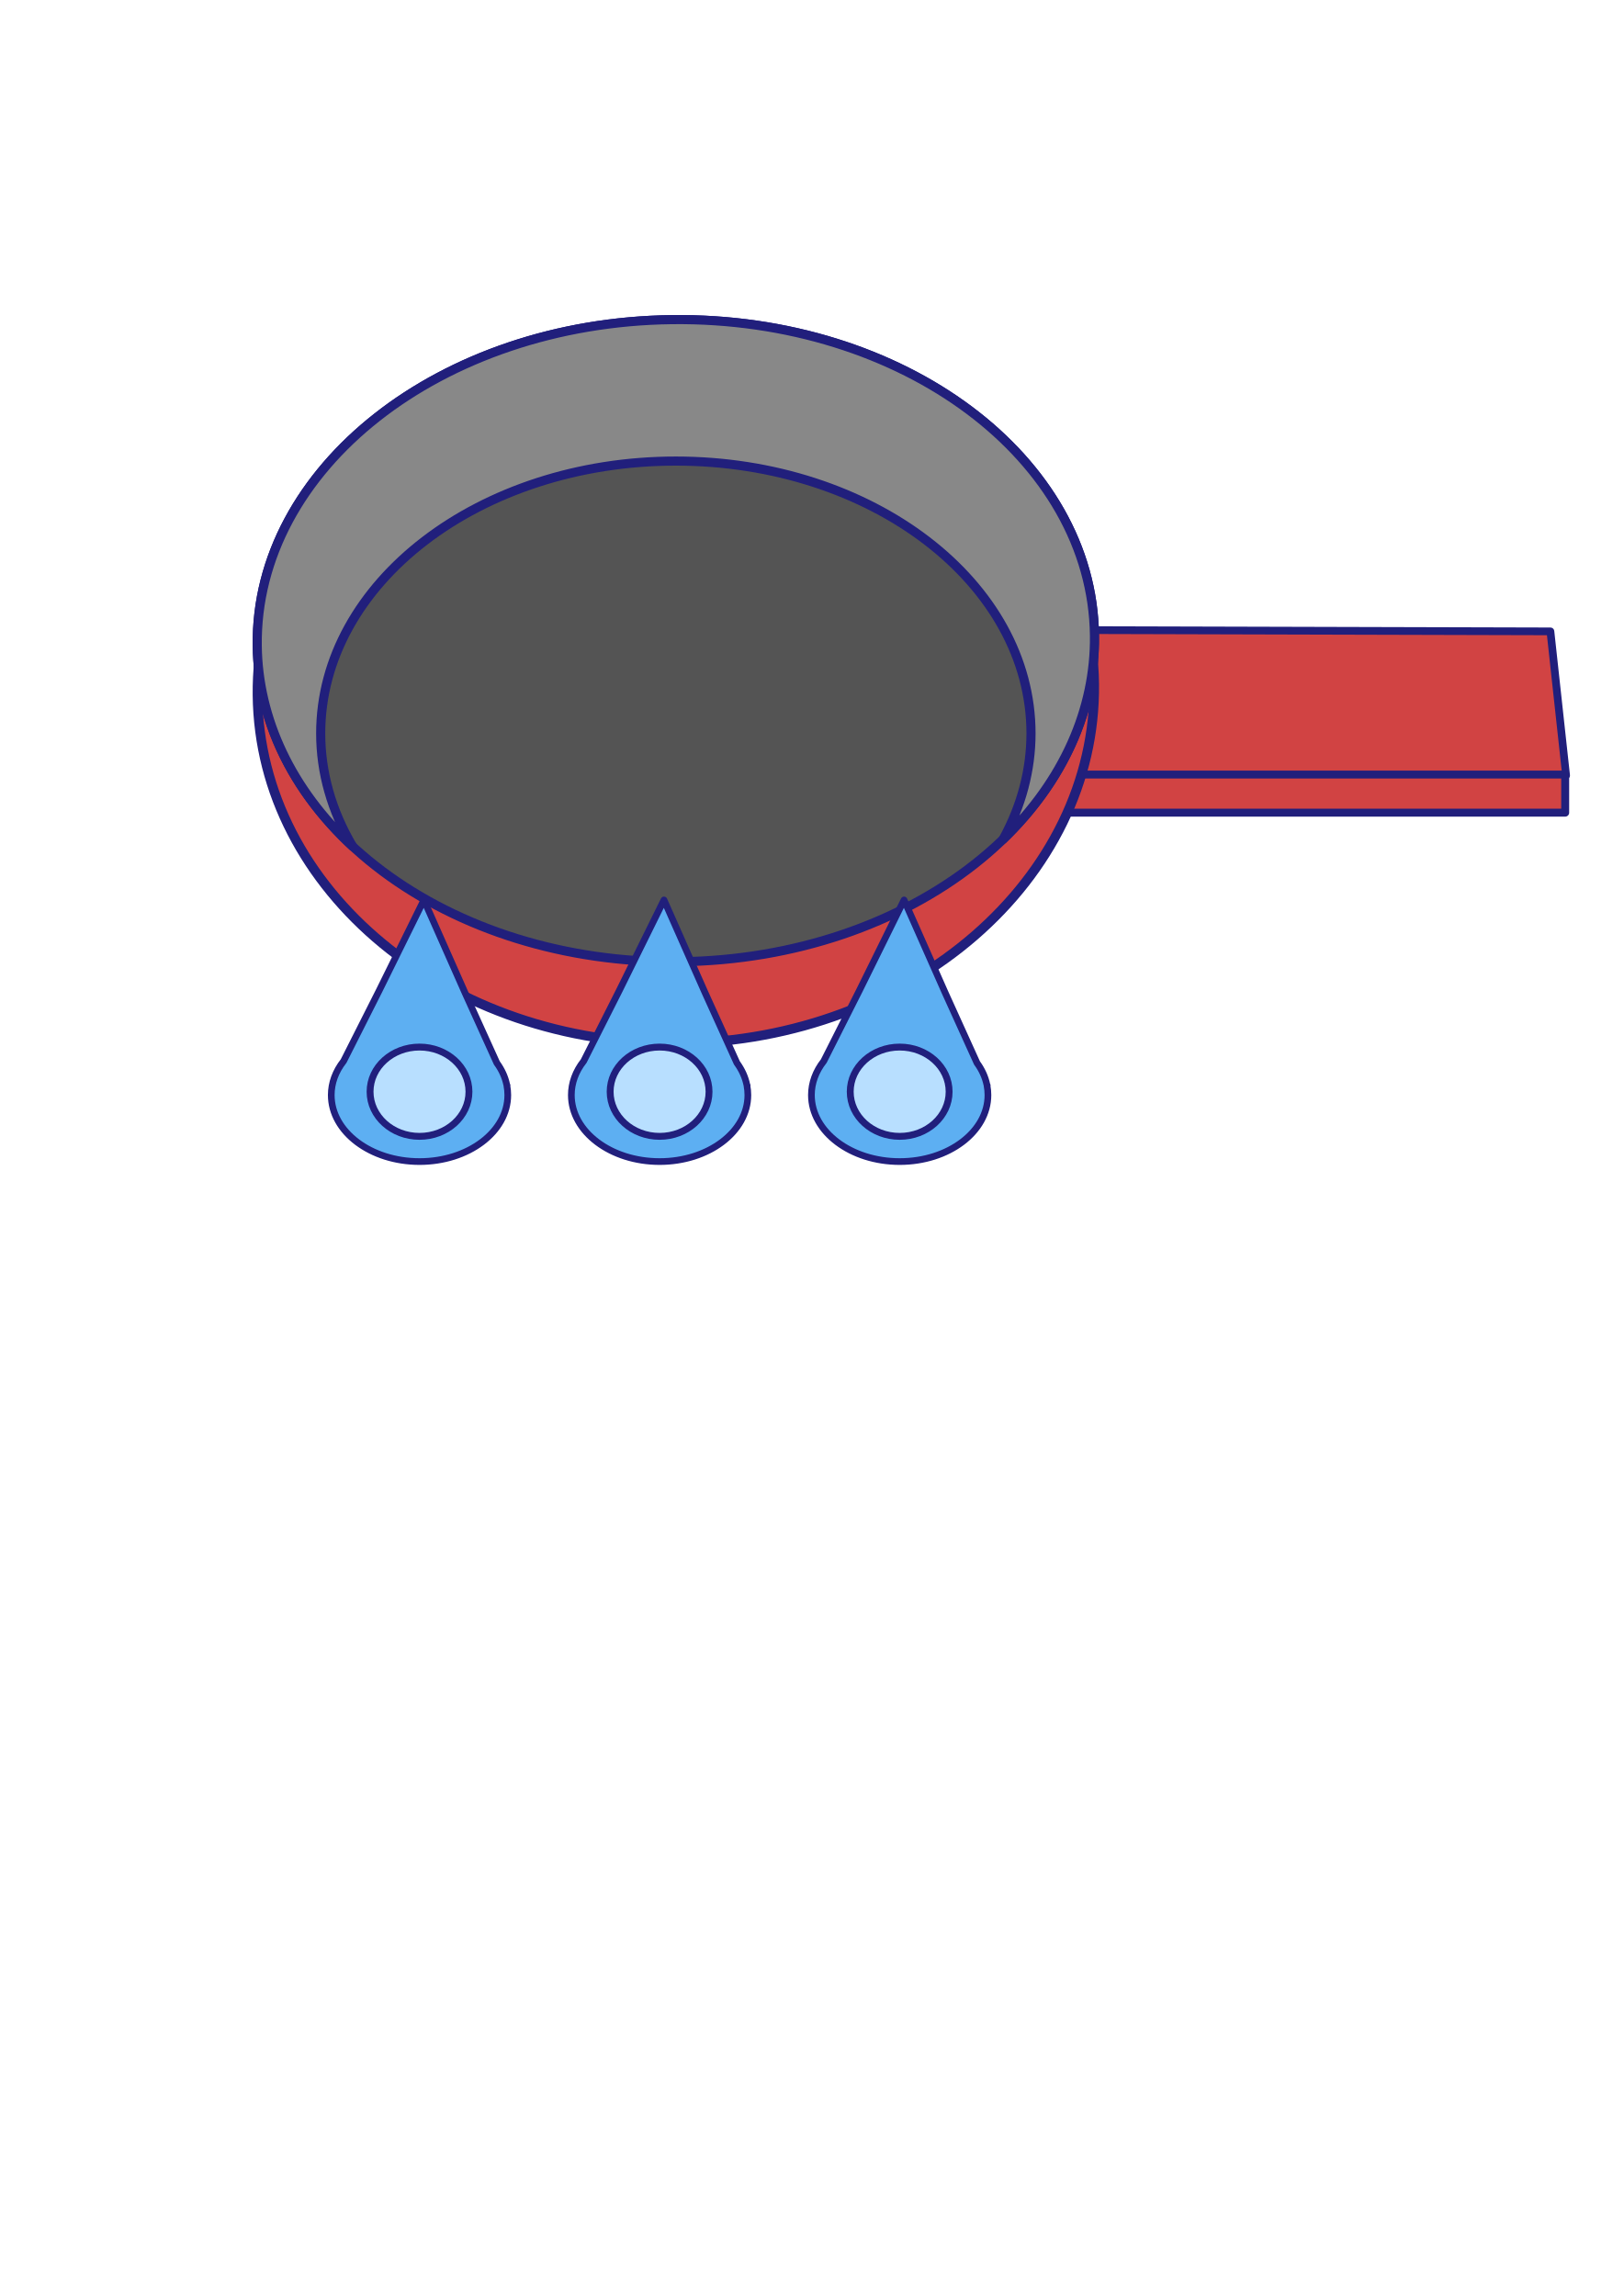
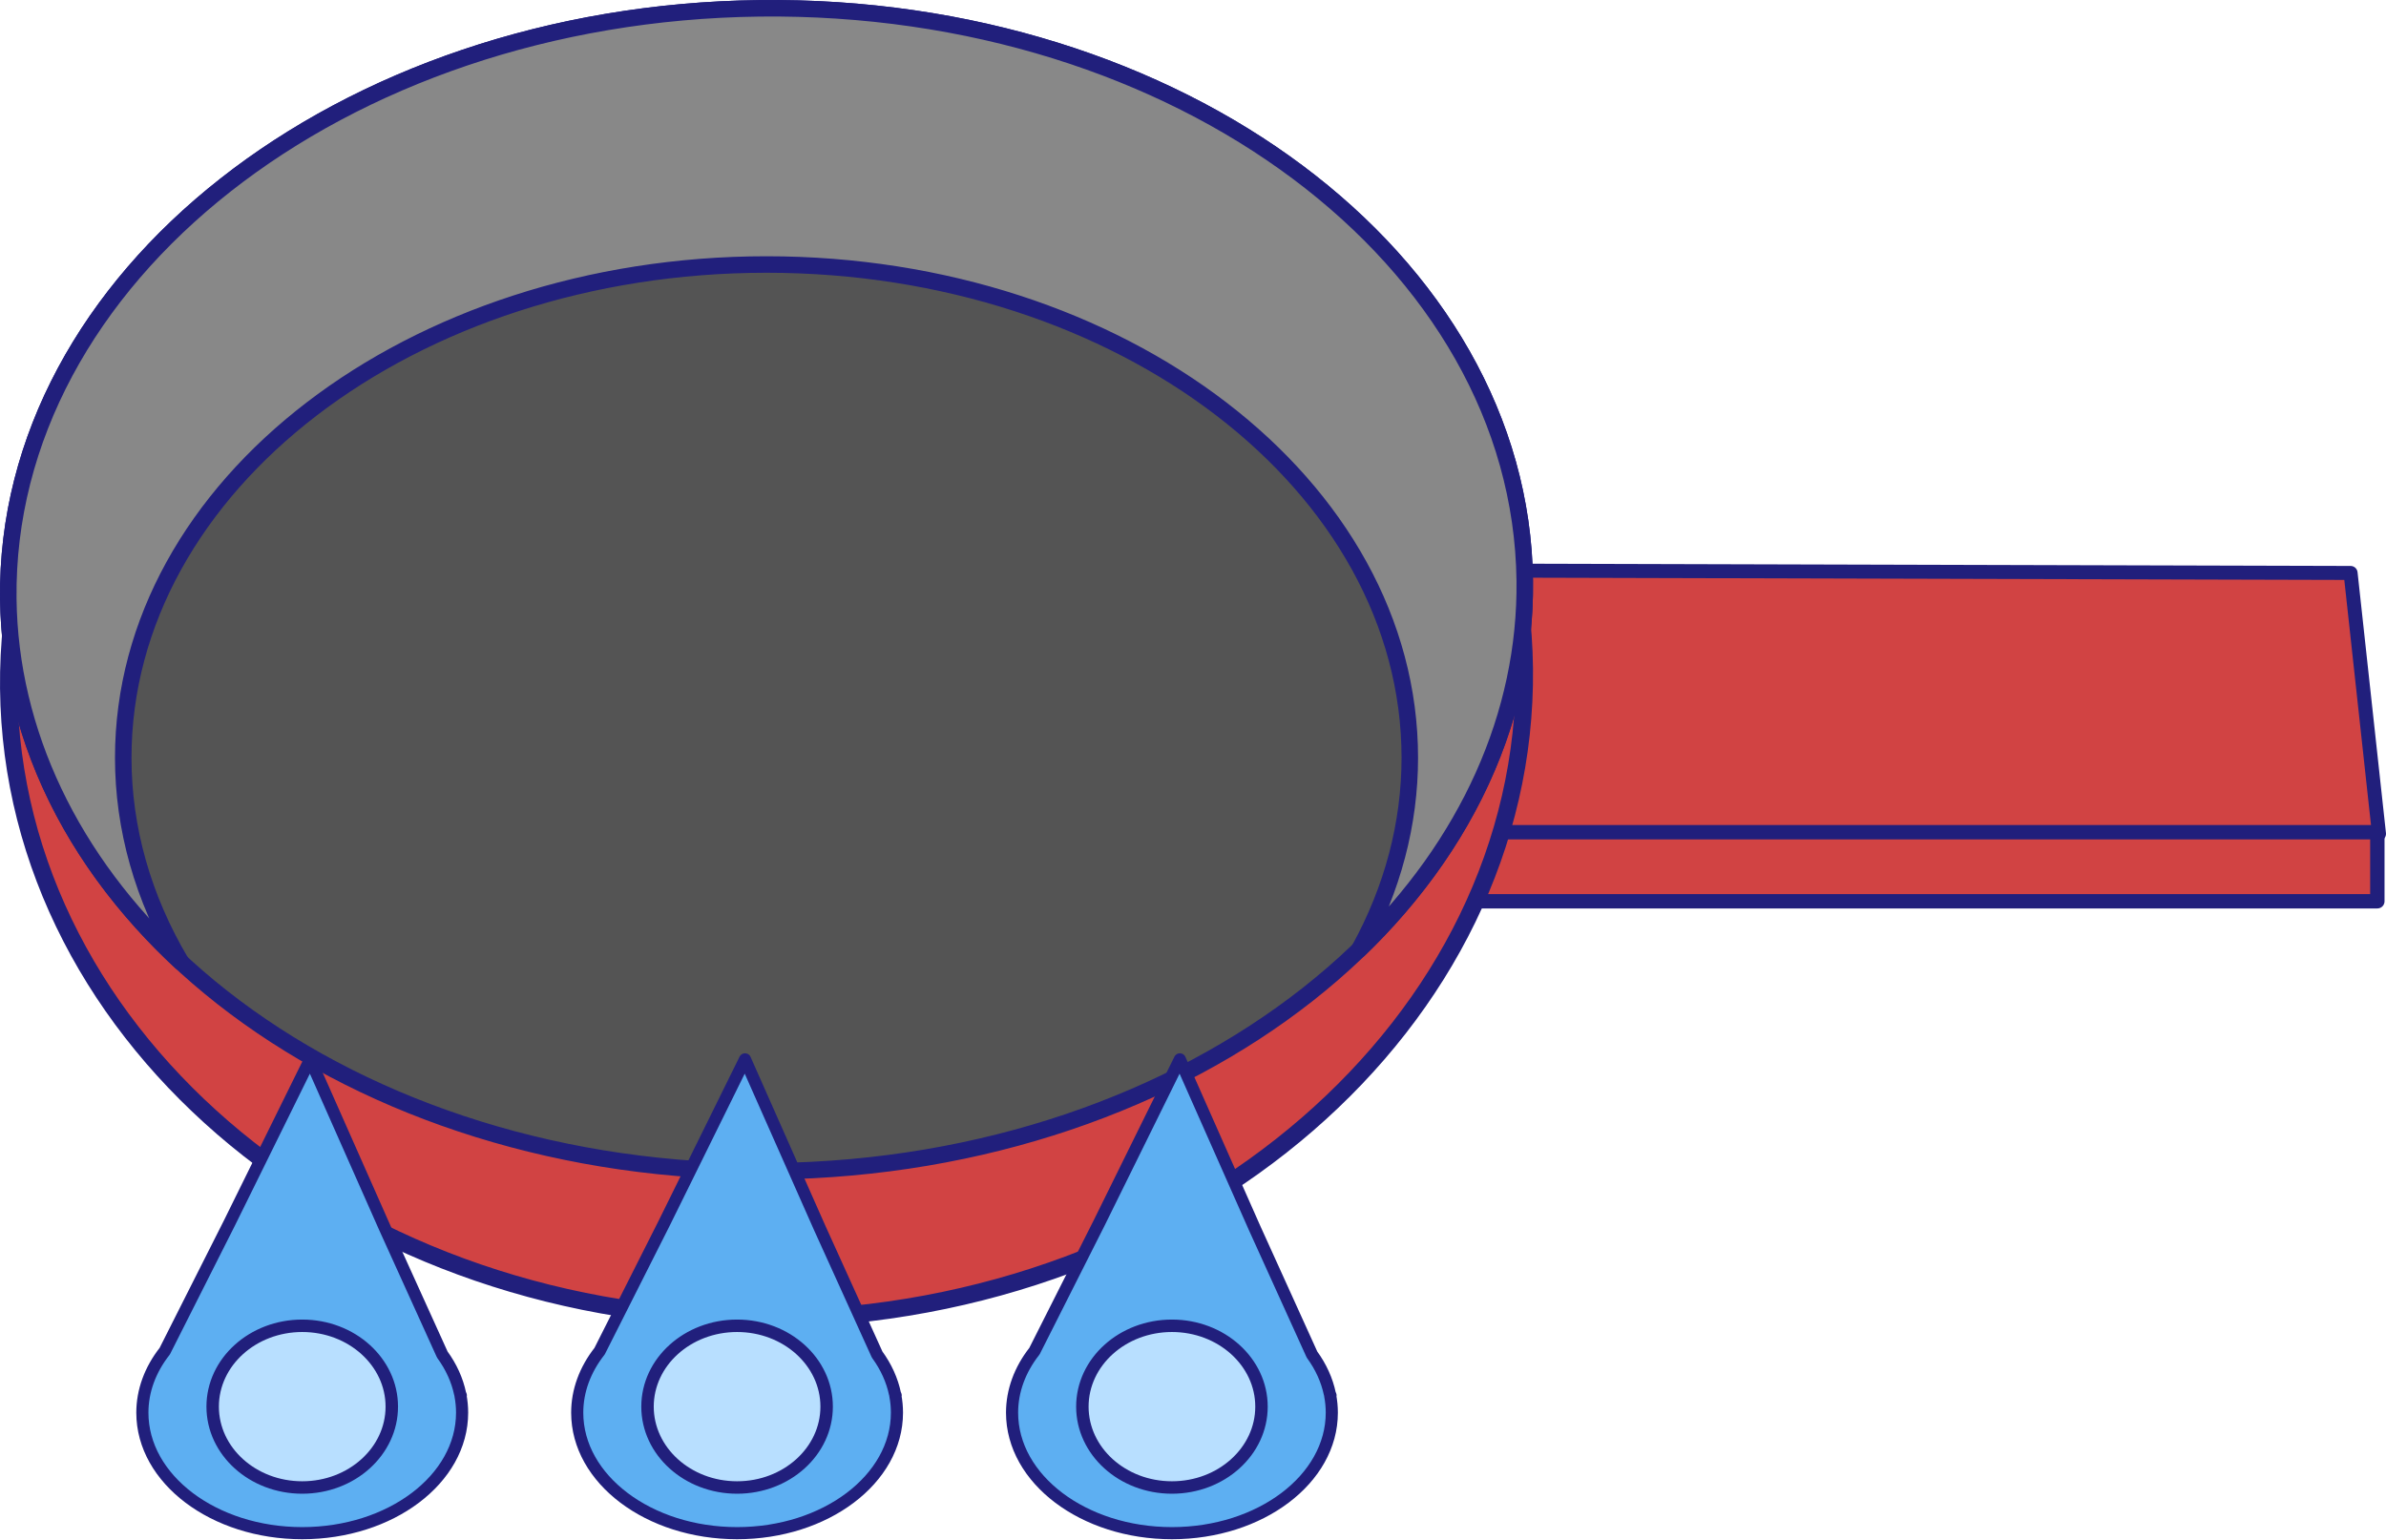
- <svg xmlns="http://www.w3.org/2000/svg" width="210mm" height="297mm" viewBox="0 0 210 297" version="1.1" id="svg1">
+ <svg xmlns="http://www.w3.org/2000/svg" width="170.373mm" height="109.938mm" viewBox="0 0 170.373 109.938" version="1.1" id="svg1">
  <defs id="defs1" />
-   <path id="rect4" style="fill:#d14343;stroke:#211f7c;stroke-linejoin:round" d="m 133.189,81.488 67.332,0.184 2.029,18.632 h -73.051 z" />
-   <rect style="fill:#d14343;fill-opacity:1;stroke:#211f7c;stroke-width:1.026;stroke-linejoin:round" id="rect5" width="66.499" height="4.931" x="135.933" y="100.192" ry="0" />
-   <ellipse style="fill:#d14343;fill-opacity:1;stroke:#211f7c;stroke-width:1.237;stroke-linejoin:round" id="ellipse4" cx="86.428" cy="90.371" rx="54.117" ry="45.746" transform="matrix(0.9999115,-0.01330301,0.01095383,0.99994,0,0)" />
-   <ellipse style="fill:#545454;fill-opacity:1;stroke:#211f7c;stroke-width:1.179;stroke-linejoin:round" id="ellipse3" cx="86.403" cy="83.925" rx="54.146" ry="41.533" transform="rotate(-0.6916585)" />
-   <path id="ellipse2" style="fill:#888888;fill-opacity:1;stroke:#211f7c;stroke-width:1.179;stroke-linejoin:round" d="M 86.403 42.391 A 54.146 41.533 5.7763581e-14 0 0 32.258 83.925 A 54.146 41.533 5.7763581e-14 0 0 44.284 110.024 A 45.934 35.234 0.692 0 1 40.328 95.371 A 45.934 35.234 0.692 0 1 86.684 60.693 A 45.934 35.234 0.692 0 1 132.189 96.48 A 45.934 35.234 0.692 0 1 128.413 110.128 A 54.146 41.533 5.7763581e-14 0 0 140.549 83.925 A 54.146 41.533 5.7763581e-14 0 0 86.403 42.391 z " transform="rotate(-0.6916585)" />
-   <g id="layer1" />
-   <g id="g6" transform="translate(1.5875,-0.3106218)">
+   <path id="rect4" style="fill:#d14343;stroke:#211f7c;stroke-linejoin:round" d="m 100.512,40.738 67.332,0.184 2.029,18.632 H 96.823 Z" />
+   <rect style="fill:#d14343;fill-opacity:1;stroke:#211f7c;stroke-width:1.026;stroke-linejoin:round" id="rect5" width="66.499" height="4.931" x="103.256" y="59.441" ry="0" />
+   <ellipse style="fill:#d14343;fill-opacity:1;stroke:#211f7c;stroke-width:1.237;stroke-linejoin:round" id="ellipse4" cx="54.199" cy="49.189" rx="54.117" ry="45.746" transform="matrix(0.9999115,-0.01330301,0.01095383,0.99994,0,0)" />
+   <ellipse style="fill:#545454;fill-opacity:1;stroke:#211f7c;stroke-width:1.179;stroke-linejoin:round" id="ellipse3" cx="54.221" cy="42.783" rx="54.146" ry="41.533" transform="rotate(-0.6916585)" />
+   <path id="ellipse2" style="fill:#888888;fill-opacity:1;stroke:#211f7c;stroke-width:1.179;stroke-linejoin:round" d="M 54.232,0.595 A 41.533,54.146 89.308 0 0 0.592,42.779 41.533,54.146 89.308 0 0 12.932,68.731 45.934,35.234 0 0 1 8.8,54.126 45.934,35.234 0 0 1 54.733,18.892 45.934,35.234 0 0 1 100.667,54.126 45.934,35.234 0 0 1 97.056,67.82 41.533,54.146 89.308 0 0 108.875,41.471 41.533,54.146 89.308 0 0 54.232,0.595 Z" />
+   <g id="layer1" transform="translate(-32.67682,-40.75053)" />
+   <g id="g6" transform="translate(-31.08932,-41.06116)">
    <path id="path5" style="fill:#5daff2;fill-opacity:1;stroke:#211f7c;stroke-width:0.866;stroke-linejoin:round" d="m 53.237,116.725 -5.781,11.719 -4.603,9.124 a 11.416,8.607 0 0 0 -1.598,4.391 11.416,8.607 0 0 0 11.415,8.607 11.416,8.607 0 0 0 11.416,-8.607 11.416,8.607 0 0 0 -0.118,-1.233 l 0.026,8.1e-4 -0.046,-0.101 v -8e-4 a 11.416,8.607 0 0 0 -1.277,-2.816 11.416,8.607 0 0 0 -9.31e-4,-0.002 l -4.103,-9.049 z" />
    <ellipse style="fill:#b8dfff;fill-opacity:1;stroke:#211f7c;stroke-width:0.889;stroke-linejoin:round;stroke-dasharray:none" id="path6" cx="52.67" cy="141.529" rx="6.395" ry="5.775" />
  </g>
-   <g id="g6-8" transform="translate(32.63811,-0.3106218)">
+   <g id="g6-8" transform="translate(-0.03870517,-41.06116)">
    <path id="path5-5" style="fill:#5daff2;fill-opacity:1;stroke:#211f7c;stroke-width:0.866;stroke-linejoin:round" d="m 53.237,116.725 -5.781,11.719 -4.603,9.124 a 11.416,8.607 0 0 0 -1.598,4.391 11.416,8.607 0 0 0 11.415,8.607 11.416,8.607 0 0 0 11.416,-8.607 11.416,8.607 0 0 0 -0.118,-1.233 l 0.026,8.1e-4 -0.046,-0.101 v -8e-4 a 11.416,8.607 0 0 0 -1.277,-2.816 11.416,8.607 0 0 0 -9.31e-4,-0.002 l -4.103,-9.049 z" />
    <ellipse style="fill:#b8dfff;fill-opacity:1;stroke:#211f7c;stroke-width:0.889;stroke-linejoin:round;stroke-dasharray:none" id="path6-7" cx="52.67" cy="141.529" rx="6.395" ry="5.775" />
  </g>
-   <g id="g6-9" transform="translate(63.68872,-0.3106218)">
+   <g id="g6-9" transform="translate(31.01191,-41.06116)">
    <path id="path5-2" style="fill:#5daff2;fill-opacity:1;stroke:#211f7c;stroke-width:0.866;stroke-linejoin:round" d="m 53.237,116.725 -5.781,11.719 -4.603,9.124 a 11.416,8.607 0 0 0 -1.598,4.391 11.416,8.607 0 0 0 11.415,8.607 11.416,8.607 0 0 0 11.416,-8.607 11.416,8.607 0 0 0 -0.118,-1.233 l 0.026,8.1e-4 -0.046,-0.101 v -8e-4 a 11.416,8.607 0 0 0 -1.277,-2.816 11.416,8.607 0 0 0 -9.31e-4,-0.002 l -4.103,-9.049 z" />
    <ellipse style="fill:#b8dfff;fill-opacity:1;stroke:#211f7c;stroke-width:0.889;stroke-linejoin:round;stroke-dasharray:none" id="path6-79" cx="52.67" cy="141.529" rx="6.395" ry="5.775" />
  </g>
</svg>
